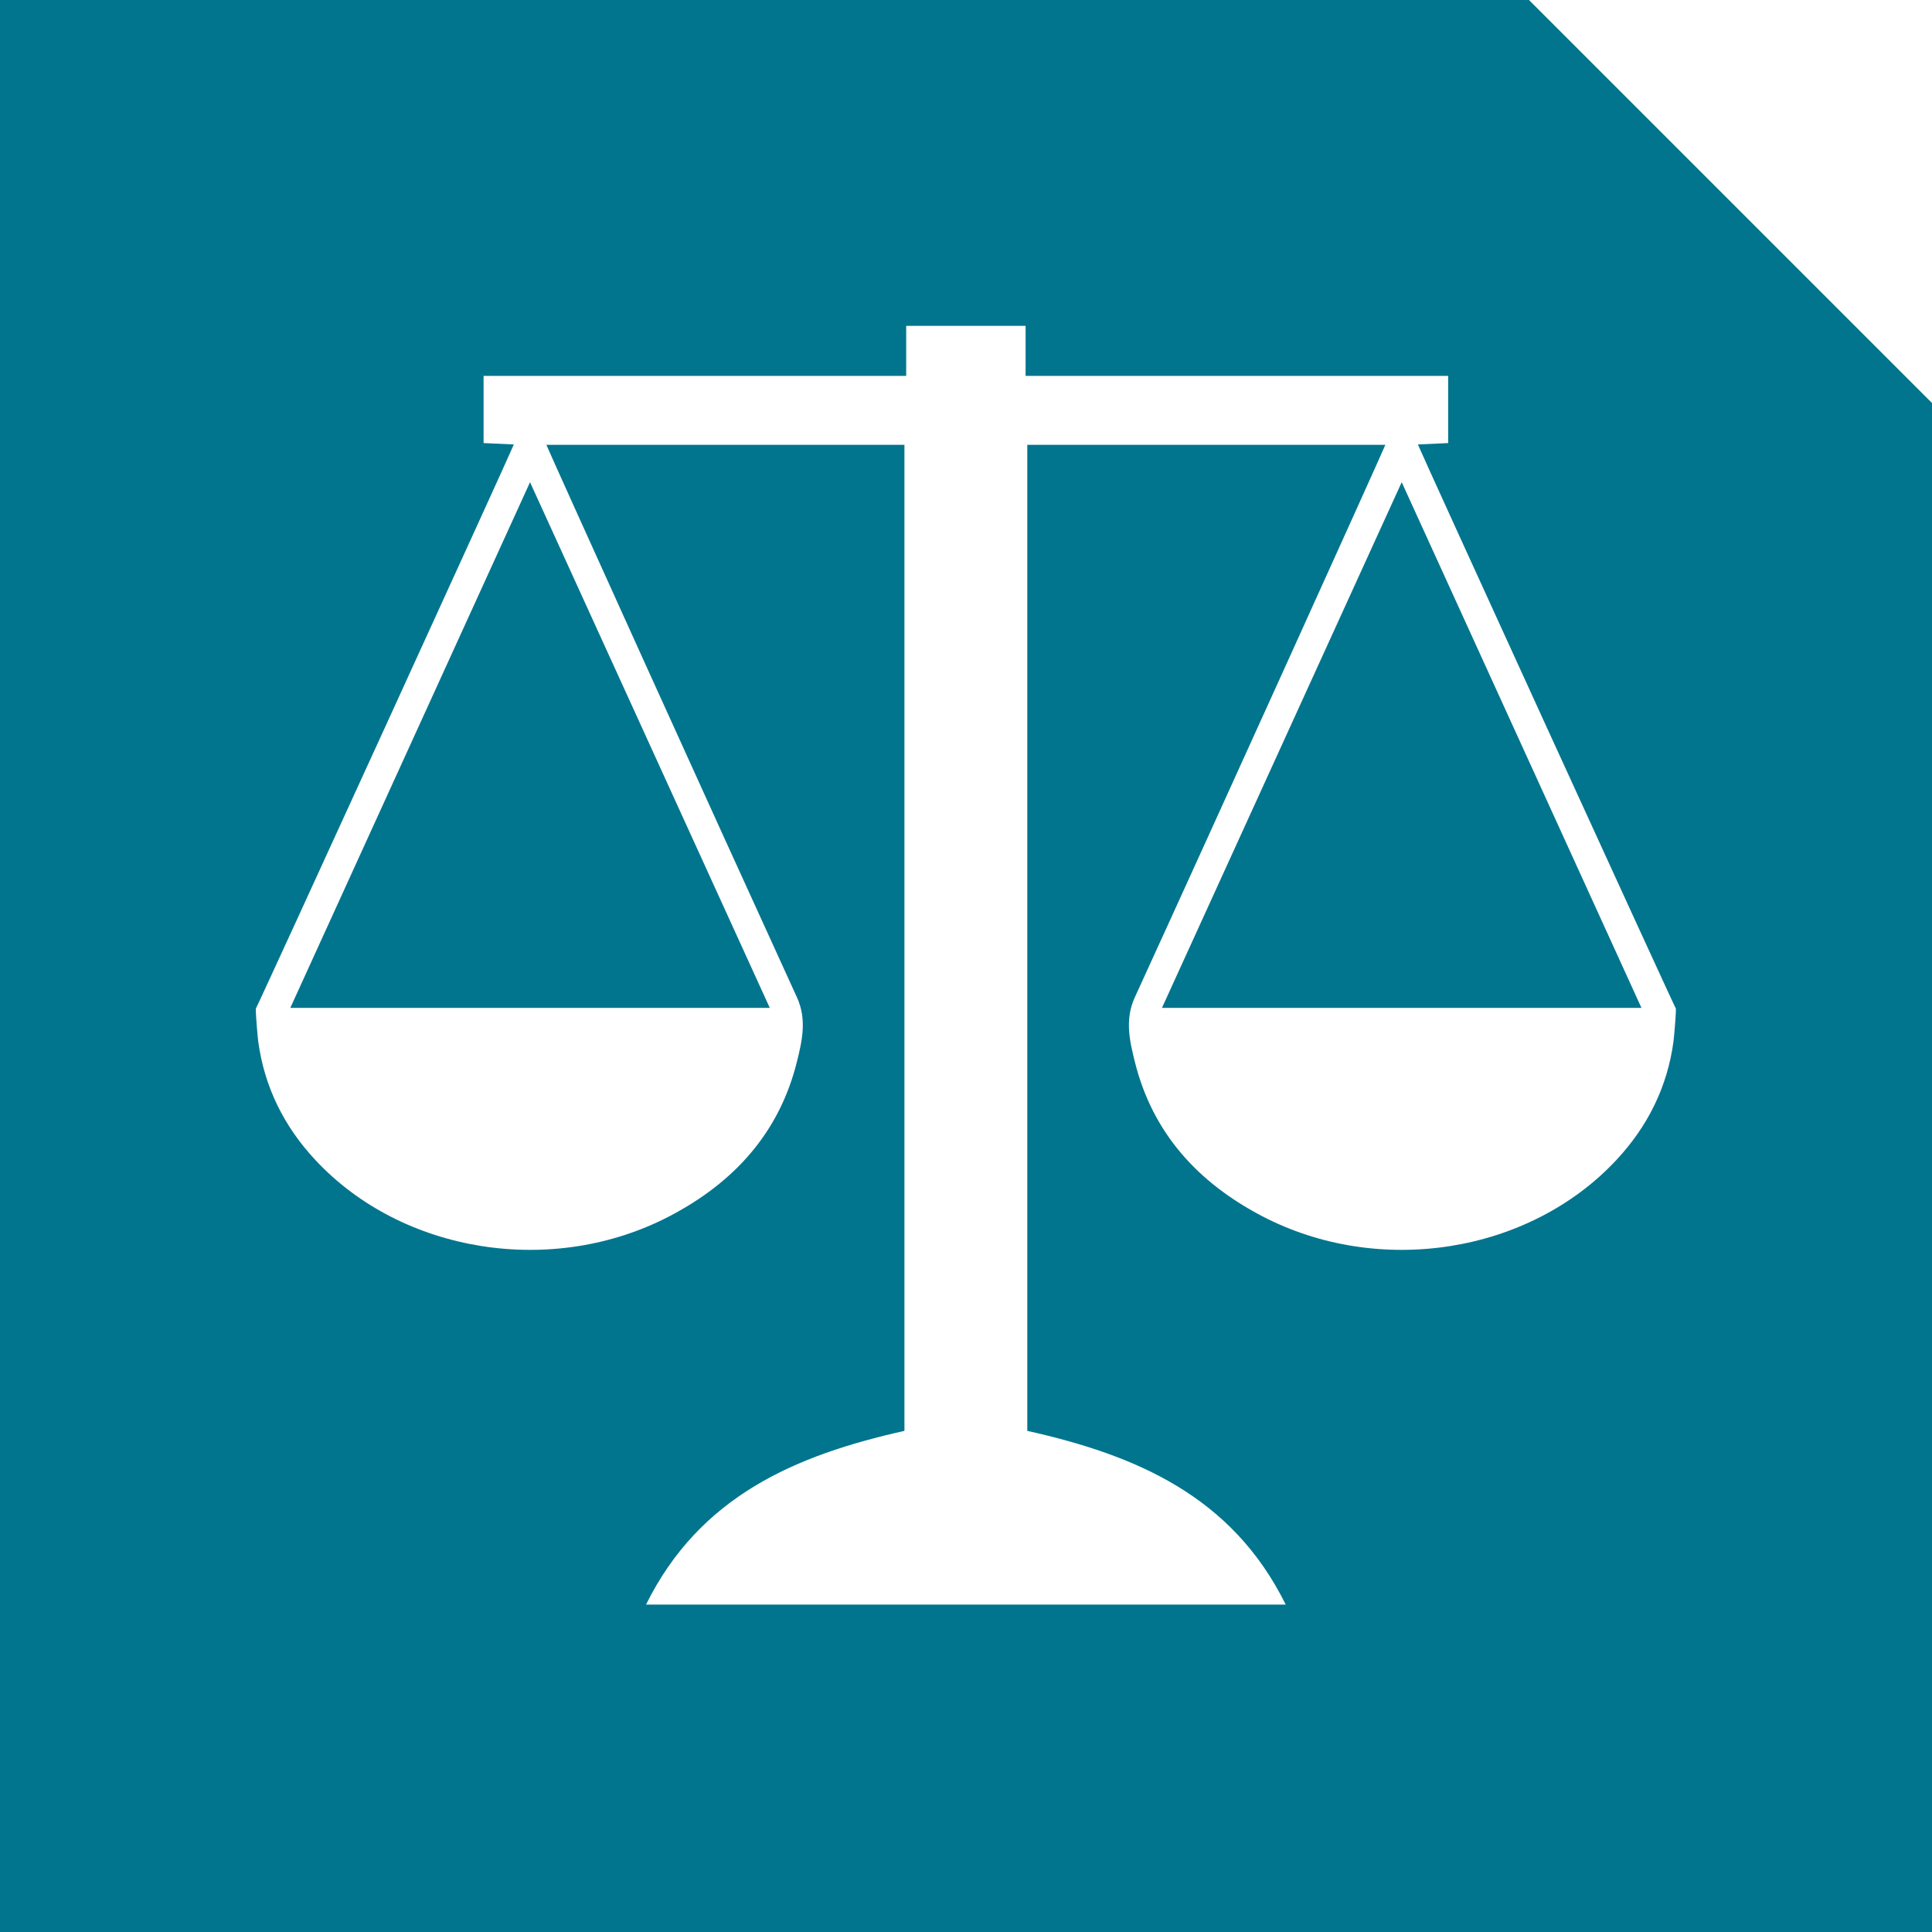
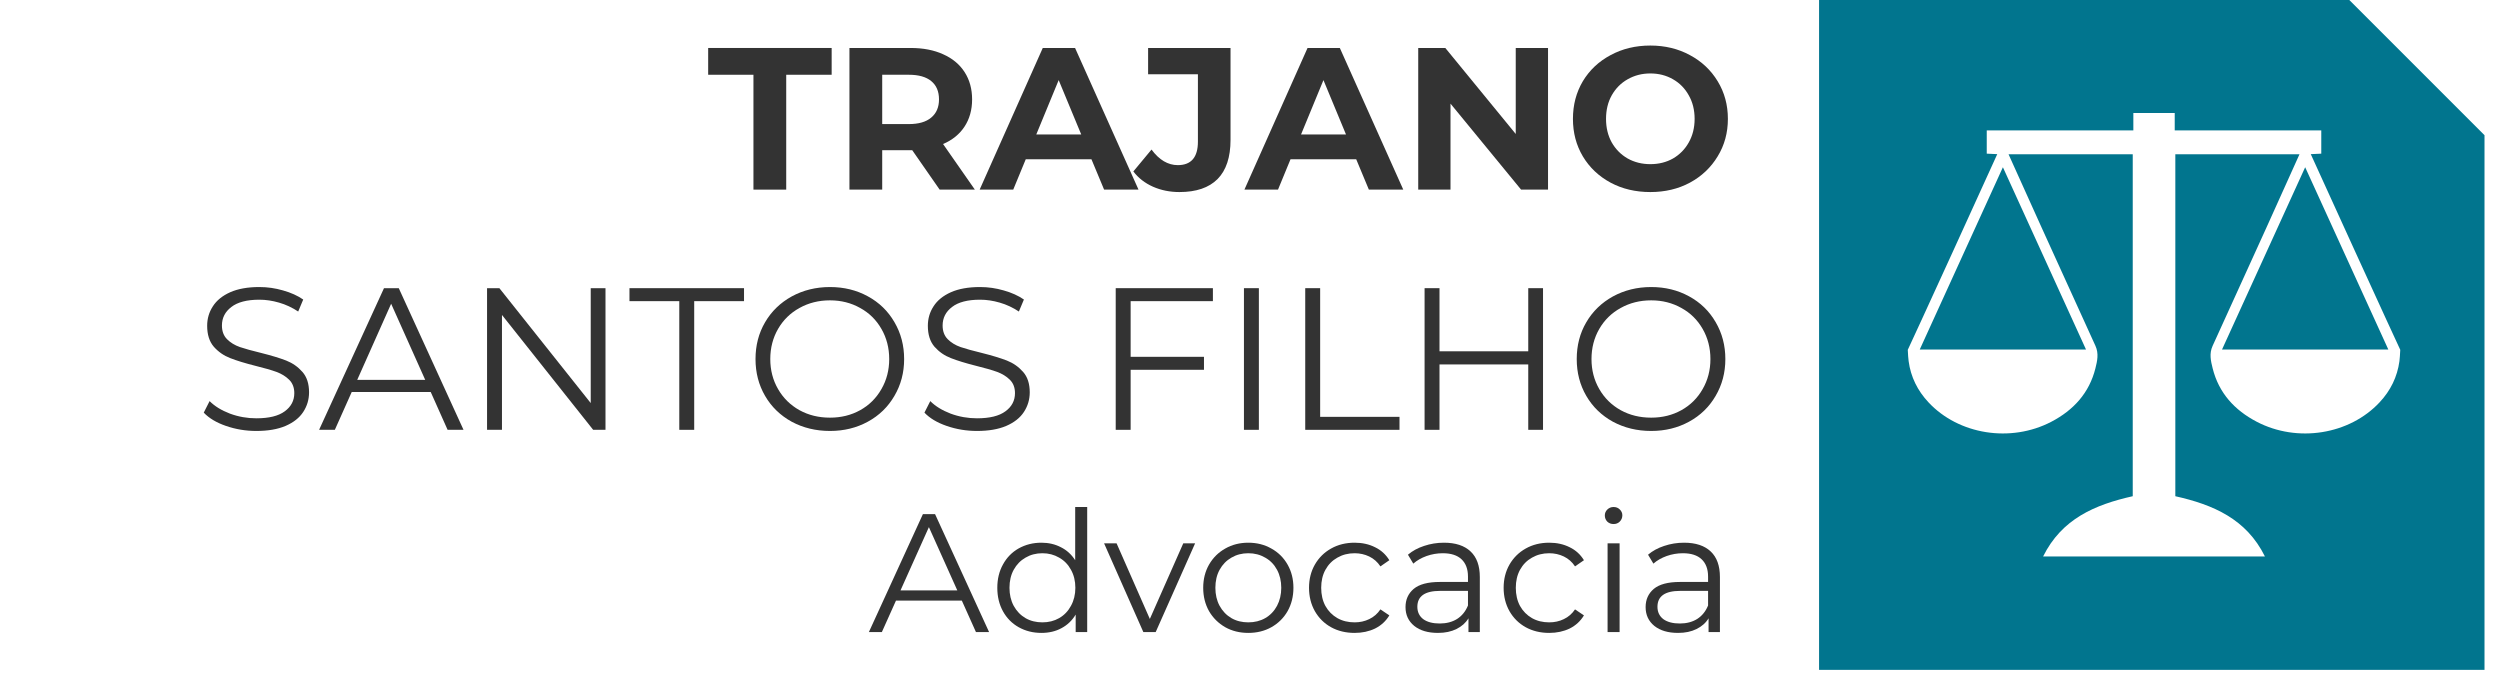
- <svg xmlns="http://www.w3.org/2000/svg" width="375" zoomAndPan="magnify" viewBox="0 0 375 375" height="375" preserveAspectRatio="xMidYMid meet" version="1.0">
+ <svg xmlns="http://www.w3.org/2000/svg" xmlns:xlink="http://www.w3.org/1999/xlink" width="240.75" zoomAndPan="magnify" viewBox="0 0 240.75 65.25" height="65.25" preserveAspectRatio="xMidYMid meet" version="1.0">
  <defs>
+     <g>
+       <g id="glyph-0-0" />
+       <g id="glyph-0-1">
+         <path d="M 4.438 -11.062 L 0.078 -11.062 L 0.078 -13.641 L 11.969 -13.641 L 11.969 -11.062 L 7.594 -11.062 L 7.594 0 L 4.438 0 Z M 4.438 -11.062 " />
+       </g>
+       <g id="glyph-0-2">
+         <path d="M 10.312 0 L 7.672 -3.797 L 4.781 -3.797 L 4.781 0 L 1.625 0 L 1.625 -13.641 L 7.516 -13.641 C 8.723 -13.641 9.77 -13.438 10.656 -13.031 C 11.551 -12.633 12.238 -12.062 12.719 -11.312 C 13.195 -10.57 13.438 -9.695 13.438 -8.688 C 13.438 -7.676 13.191 -6.801 12.703 -6.062 C 12.223 -5.332 11.535 -4.773 10.641 -4.391 L 13.703 0 Z M 10.25 -8.688 C 10.25 -9.457 10 -10.047 9.5 -10.453 C 9.008 -10.859 8.289 -11.062 7.344 -11.062 L 4.781 -11.062 L 4.781 -6.312 L 7.344 -6.312 C 8.289 -6.312 9.008 -6.52 9.5 -6.938 C 10 -7.352 10.25 -7.938 10.25 -8.688 Z M 10.25 -8.688 " />
+       </g>
+       <g id="glyph-0-3">
+         <path d="M 10.594 -2.922 L 4.266 -2.922 L 3.062 0 L -0.172 0 L 5.906 -13.641 L 9.016 -13.641 L 15.125 0 L 11.812 0 Z M 9.609 -5.312 L 7.438 -10.547 L 5.281 -5.312 Z M 9.609 -5.312 " />
+       </g>
+       <g id="glyph-0-4">
+         <path d="M 4.125 0.234 C 3.207 0.234 2.359 0.062 1.578 -0.281 C 0.805 -0.625 0.176 -1.113 -0.312 -1.75 L 1.438 -3.859 C 2.176 -2.859 3.02 -2.359 3.969 -2.359 C 5.258 -2.359 5.906 -3.113 5.906 -4.625 L 5.906 -11.109 L 1.109 -11.109 L 1.109 -13.641 L 9.047 -13.641 L 9.047 -4.797 C 9.047 -3.117 8.629 -1.859 7.797 -1.016 C 6.961 -0.18 5.738 0.234 4.125 0.234 Z M 4.125 0.234 " />
+       </g>
+       <g id="glyph-0-5">
+         <path d="M 14.125 -13.641 L 14.125 0 L 11.531 0 L 4.734 -8.281 L 4.734 0 L 1.625 0 L 1.625 -13.641 L 4.234 -13.641 L 11.016 -5.359 L 11.016 -13.641 Z M 14.125 -13.641 " />
+       </g>
+       <g id="glyph-0-6">
+         <path d="M 8.219 0.234 C 6.801 0.234 5.523 -0.066 4.391 -0.672 C 3.254 -1.285 2.363 -2.129 1.719 -3.203 C 1.082 -4.273 0.766 -5.477 0.766 -6.812 C 0.766 -8.156 1.082 -9.363 1.719 -10.438 C 2.363 -11.508 3.254 -12.348 4.391 -12.953 C 5.523 -13.566 6.801 -13.875 8.219 -13.875 C 9.633 -13.875 10.906 -13.566 12.031 -12.953 C 13.164 -12.348 14.055 -11.508 14.703 -10.438 C 15.359 -9.363 15.688 -8.156 15.688 -6.812 C 15.688 -5.477 15.359 -4.273 14.703 -3.203 C 14.055 -2.129 13.164 -1.285 12.031 -0.672 C 10.906 -0.066 9.633 0.234 8.219 0.234 Z M 8.219 -2.453 C 9.031 -2.453 9.758 -2.633 10.406 -3 C 11.051 -3.375 11.555 -3.891 11.922 -4.547 C 12.297 -5.211 12.484 -5.969 12.484 -6.812 C 12.484 -7.664 12.297 -8.422 11.922 -9.078 C 11.555 -9.742 11.051 -10.258 10.406 -10.625 C 9.758 -11 9.031 -11.188 8.219 -11.188 C 7.414 -11.188 6.688 -11 6.031 -10.625 C 5.383 -10.258 4.875 -9.742 4.5 -9.078 C 4.133 -8.422 3.953 -7.664 3.953 -6.812 C 3.953 -5.969 4.133 -5.211 4.5 -4.547 C 4.875 -3.891 5.383 -3.375 6.031 -3 C 6.688 -2.633 7.414 -2.453 8.219 -2.453 Z M 8.219 -2.453 " />
+       </g>
+       <g id="glyph-1-0" />
+       <g id="glyph-1-1">
+         <path d="M 5.984 0.109 C 4.973 0.109 4 -0.051 3.062 -0.375 C 2.133 -0.695 1.422 -1.125 0.922 -1.656 L 1.484 -2.766 C 1.973 -2.273 2.625 -1.875 3.438 -1.562 C 4.258 -1.258 5.109 -1.109 5.984 -1.109 C 7.203 -1.109 8.113 -1.332 8.719 -1.781 C 9.332 -2.227 9.641 -2.812 9.641 -3.531 C 9.641 -4.07 9.473 -4.504 9.141 -4.828 C 8.816 -5.148 8.41 -5.398 7.922 -5.578 C 7.441 -5.754 6.773 -5.945 5.922 -6.156 C 4.898 -6.414 4.082 -6.664 3.469 -6.906 C 2.852 -7.145 2.328 -7.508 1.891 -8 C 1.461 -8.5 1.25 -9.172 1.25 -10.016 C 1.25 -10.703 1.43 -11.328 1.797 -11.891 C 2.16 -12.461 2.719 -12.914 3.469 -13.25 C 4.219 -13.582 5.156 -13.75 6.281 -13.75 C 7.051 -13.75 7.812 -13.641 8.562 -13.422 C 9.312 -13.211 9.957 -12.922 10.5 -12.547 L 10.016 -11.391 C 9.441 -11.773 8.828 -12.062 8.172 -12.25 C 7.523 -12.438 6.895 -12.531 6.281 -12.531 C 5.082 -12.531 4.18 -12.297 3.578 -11.828 C 2.973 -11.367 2.672 -10.773 2.672 -10.047 C 2.672 -9.504 2.832 -9.066 3.156 -8.734 C 3.488 -8.398 3.906 -8.145 4.406 -7.969 C 4.906 -7.801 5.582 -7.613 6.438 -7.406 C 7.438 -7.156 8.242 -6.91 8.859 -6.672 C 9.473 -6.43 9.992 -6.066 10.422 -5.578 C 10.848 -5.098 11.062 -4.441 11.062 -3.609 C 11.062 -2.922 10.875 -2.289 10.5 -1.719 C 10.133 -1.156 9.566 -0.707 8.797 -0.375 C 8.035 -0.051 7.098 0.109 5.984 0.109 Z M 5.984 0.109 " />
+       </g>
+       <g id="glyph-1-2">
+         <path d="M 10.781 -3.641 L 3.172 -3.641 L 1.547 0 L 0.031 0 L 6.281 -13.641 L 7.703 -13.641 L 13.938 0 L 12.406 0 Z M 10.25 -4.812 L 6.969 -12.141 L 3.703 -4.812 Z M 10.25 -4.812 " />
+       </g>
+       <g id="glyph-1-3">
+         <path d="M 13.625 -13.641 L 13.625 0 L 12.438 0 L 3.656 -11.062 L 3.656 0 L 2.219 0 L 2.219 -13.641 L 3.406 -13.641 L 12.203 -2.578 L 12.203 -13.641 Z M 13.625 -13.641 " />
+       </g>
+       <g id="glyph-1-4">
+         <path d="M 4.875 -12.391 L 0.078 -12.391 L 0.078 -13.641 L 11.109 -13.641 L 11.109 -12.391 L 6.312 -12.391 L 6.312 0 L 4.875 0 Z M 4.875 -12.391 " />
+       </g>
+       <g id="glyph-1-5">
+         <path d="M 8.188 0.109 C 6.832 0.109 5.602 -0.188 4.5 -0.781 C 3.406 -1.383 2.551 -2.211 1.938 -3.266 C 1.32 -4.328 1.016 -5.508 1.016 -6.812 C 1.016 -8.125 1.32 -9.305 1.938 -10.359 C 2.551 -11.41 3.406 -12.238 4.5 -12.844 C 5.602 -13.445 6.832 -13.75 8.188 -13.75 C 9.531 -13.75 10.742 -13.453 11.828 -12.859 C 12.922 -12.266 13.773 -11.438 14.391 -10.375 C 15.016 -9.312 15.328 -8.125 15.328 -6.812 C 15.328 -5.508 15.016 -4.328 14.391 -3.266 C 13.773 -2.203 12.922 -1.375 11.828 -0.781 C 10.742 -0.188 9.531 0.109 8.188 0.109 Z M 8.188 -1.172 C 9.258 -1.172 10.227 -1.41 11.094 -1.891 C 11.969 -2.379 12.648 -3.055 13.141 -3.922 C 13.641 -4.785 13.891 -5.75 13.891 -6.812 C 13.891 -7.883 13.641 -8.852 13.141 -9.719 C 12.648 -10.582 11.969 -11.254 11.094 -11.734 C 10.227 -12.223 9.258 -12.469 8.188 -12.469 C 7.102 -12.469 6.125 -12.223 5.25 -11.734 C 4.375 -11.254 3.688 -10.582 3.188 -9.719 C 2.688 -8.852 2.438 -7.883 2.438 -6.812 C 2.438 -5.75 2.688 -4.785 3.188 -3.922 C 3.688 -3.055 4.375 -2.379 5.25 -1.891 C 6.125 -1.41 7.102 -1.172 8.188 -1.172 Z M 8.188 -1.172 " />
+       </g>
+       <g id="glyph-1-6" />
+       <g id="glyph-1-7">
+         <path d="M 3.656 -12.391 L 3.656 -7.031 L 10.719 -7.031 L 10.719 -5.781 L 3.656 -5.781 L 3.656 0 L 2.219 0 L 2.219 -13.641 L 11.578 -13.641 L 11.578 -12.391 Z M 3.656 -12.391 " />
+       </g>
+       <g id="glyph-1-8">
+         <path d="M 2.219 -13.641 L 3.656 -13.641 L 3.656 0 L 2.219 0 Z M 2.219 -13.641 " />
+       </g>
+       <g id="glyph-1-9">
+         <path d="M 2.219 -13.641 L 3.656 -13.641 L 3.656 -1.25 L 11.297 -1.25 L 11.297 0 L 2.219 0 Z M 2.219 -13.641 " />
+       </g>
+       <g id="glyph-1-10">
+         <path d="M 13.625 -13.641 L 13.625 0 L 12.203 0 L 12.203 -6.297 L 3.656 -6.297 L 3.656 0 L 2.219 0 L 2.219 -13.641 L 3.656 -13.641 L 3.656 -7.562 L 12.203 -7.562 L 12.203 -13.641 Z M 13.625 -13.641 " />
+       </g>
+       <g id="glyph-2-0" />
+       <g id="glyph-2-1">
+         <path d="M 8.984 -3.031 L 2.641 -3.031 L 1.281 0 L 0.031 0 L 5.234 -11.359 L 6.406 -11.359 L 11.609 0 L 10.344 0 Z M 8.547 -4.016 L 5.812 -10.109 L 3.078 -4.016 Z M 8.547 -4.016 " />
+       </g>
+       <g id="glyph-2-2">
+         <path d="M 9.406 -12.047 L 9.406 0 L 8.297 0 L 8.297 -1.688 C 7.953 -1.113 7.492 -0.676 6.922 -0.375 C 6.359 -0.07 5.719 0.078 5 0.078 C 4.195 0.078 3.469 -0.102 2.812 -0.469 C 2.164 -0.832 1.66 -1.344 1.297 -2 C 0.93 -2.664 0.75 -3.422 0.75 -4.266 C 0.75 -5.109 0.93 -5.859 1.297 -6.516 C 1.66 -7.18 2.164 -7.695 2.812 -8.062 C 3.469 -8.426 4.195 -8.609 5 -8.609 C 5.695 -8.609 6.32 -8.461 6.875 -8.172 C 7.438 -7.891 7.895 -7.473 8.25 -6.922 L 8.25 -12.047 Z M 5.094 -0.938 C 5.688 -0.938 6.223 -1.07 6.703 -1.344 C 7.191 -1.625 7.57 -2.02 7.844 -2.531 C 8.125 -3.039 8.266 -3.617 8.266 -4.266 C 8.266 -4.922 8.125 -5.5 7.844 -6 C 7.57 -6.508 7.191 -6.898 6.703 -7.172 C 6.223 -7.453 5.688 -7.594 5.094 -7.594 C 4.488 -7.594 3.945 -7.453 3.469 -7.172 C 2.988 -6.898 2.609 -6.508 2.328 -6 C 2.055 -5.5 1.922 -4.922 1.922 -4.266 C 1.922 -3.617 2.055 -3.039 2.328 -2.531 C 2.609 -2.02 2.988 -1.625 3.469 -1.344 C 3.945 -1.07 4.488 -0.938 5.094 -0.938 Z M 5.094 -0.938 " />
+       </g>
+       <g id="glyph-2-3">
+         <path d="M 8.781 -8.547 L 4.984 0 L 3.797 0 L 0.016 -8.547 L 1.219 -8.547 L 4.422 -1.266 L 7.641 -8.547 Z M 8.781 -8.547 " />
+       </g>
+       <g id="glyph-2-4">
+         <path d="M 5.094 0.078 C 4.27 0.078 3.531 -0.102 2.875 -0.469 C 2.219 -0.844 1.695 -1.359 1.312 -2.016 C 0.938 -2.68 0.75 -3.43 0.75 -4.266 C 0.75 -5.098 0.938 -5.844 1.312 -6.5 C 1.695 -7.164 2.219 -7.68 2.875 -8.047 C 3.531 -8.422 4.27 -8.609 5.094 -8.609 C 5.914 -8.609 6.656 -8.422 7.312 -8.047 C 7.977 -7.68 8.5 -7.164 8.875 -6.5 C 9.25 -5.844 9.438 -5.098 9.438 -4.266 C 9.438 -3.43 9.25 -2.68 8.875 -2.016 C 8.5 -1.359 7.977 -0.844 7.312 -0.469 C 6.656 -0.102 5.914 0.078 5.094 0.078 Z M 5.094 -0.938 C 5.695 -0.938 6.238 -1.07 6.719 -1.344 C 7.207 -1.625 7.586 -2.02 7.859 -2.531 C 8.129 -3.039 8.266 -3.617 8.266 -4.266 C 8.266 -4.922 8.129 -5.5 7.859 -6 C 7.586 -6.508 7.207 -6.898 6.719 -7.172 C 6.238 -7.453 5.695 -7.594 5.094 -7.594 C 4.488 -7.594 3.945 -7.453 3.469 -7.172 C 2.988 -6.898 2.609 -6.508 2.328 -6 C 2.055 -5.5 1.922 -4.922 1.922 -4.266 C 1.922 -3.617 2.055 -3.039 2.328 -2.531 C 2.609 -2.02 2.988 -1.625 3.469 -1.344 C 3.945 -1.07 4.488 -0.938 5.094 -0.938 Z M 5.094 -0.938 " />
+       </g>
+       <g id="glyph-2-5">
+         <path d="M 5.141 0.078 C 4.297 0.078 3.539 -0.102 2.875 -0.469 C 2.219 -0.832 1.695 -1.348 1.312 -2.016 C 0.938 -2.68 0.75 -3.43 0.75 -4.266 C 0.75 -5.098 0.938 -5.844 1.312 -6.5 C 1.695 -7.164 2.219 -7.68 2.875 -8.047 C 3.539 -8.422 4.297 -8.609 5.141 -8.609 C 5.879 -8.609 6.535 -8.461 7.109 -8.172 C 7.691 -7.891 8.148 -7.473 8.484 -6.922 L 7.625 -6.328 C 7.344 -6.754 6.984 -7.07 6.547 -7.281 C 6.117 -7.488 5.648 -7.594 5.141 -7.594 C 4.523 -7.594 3.973 -7.453 3.484 -7.172 C 2.992 -6.898 2.609 -6.508 2.328 -6 C 2.055 -5.5 1.922 -4.922 1.922 -4.266 C 1.922 -3.609 2.055 -3.023 2.328 -2.516 C 2.609 -2.016 2.992 -1.625 3.484 -1.344 C 3.973 -1.07 4.523 -0.938 5.141 -0.938 C 5.648 -0.938 6.117 -1.039 6.547 -1.25 C 6.984 -1.457 7.344 -1.77 7.625 -2.188 L 8.484 -1.609 C 8.148 -1.055 7.691 -0.633 7.109 -0.344 C 6.523 -0.062 5.867 0.078 5.141 0.078 Z M 5.141 0.078 " />
+       </g>
+       <g id="glyph-2-6">
+         <path d="M 4.594 -8.609 C 5.707 -8.609 6.562 -8.328 7.156 -7.766 C 7.75 -7.211 8.047 -6.391 8.047 -5.297 L 8.047 0 L 6.953 0 L 6.953 -1.328 C 6.691 -0.891 6.305 -0.547 5.797 -0.297 C 5.297 -0.047 4.703 0.078 4.016 0.078 C 3.055 0.078 2.297 -0.145 1.734 -0.594 C 1.172 -1.051 0.891 -1.656 0.891 -2.406 C 0.891 -3.125 1.148 -3.707 1.672 -4.156 C 2.203 -4.602 3.039 -4.828 4.188 -4.828 L 6.906 -4.828 L 6.906 -5.344 C 6.906 -6.07 6.695 -6.629 6.281 -7.016 C 5.875 -7.398 5.273 -7.594 4.484 -7.594 C 3.941 -7.594 3.422 -7.504 2.922 -7.328 C 2.422 -7.148 1.992 -6.906 1.641 -6.594 L 1.125 -7.453 C 1.551 -7.816 2.066 -8.098 2.672 -8.297 C 3.285 -8.504 3.926 -8.609 4.594 -8.609 Z M 4.188 -0.828 C 4.832 -0.828 5.391 -0.973 5.859 -1.266 C 6.328 -1.566 6.676 -2 6.906 -2.562 L 6.906 -3.969 L 4.219 -3.969 C 2.758 -3.969 2.031 -3.457 2.031 -2.438 C 2.031 -1.938 2.219 -1.539 2.594 -1.25 C 2.977 -0.969 3.508 -0.828 4.188 -0.828 Z M 4.188 -0.828 " />
+       </g>
+       <g id="glyph-2-7">
+         <path d="M 1.609 -8.547 L 2.766 -8.547 L 2.766 0 L 1.609 0 Z M 2.188 -10.406 C 1.945 -10.406 1.742 -10.484 1.578 -10.641 C 1.422 -10.805 1.344 -11.004 1.344 -11.234 C 1.344 -11.453 1.422 -11.641 1.578 -11.797 C 1.742 -11.961 1.945 -12.047 2.188 -12.047 C 2.426 -12.047 2.625 -11.969 2.781 -11.812 C 2.945 -11.656 3.031 -11.469 3.031 -11.25 C 3.031 -11.008 2.945 -10.805 2.781 -10.641 C 2.625 -10.484 2.426 -10.406 2.188 -10.406 Z M 2.188 -10.406 " />
+       </g>
+     </g>
    <clipPath id="clip-0">
-       <path d="M 49.652 63.246 L 325.293 63.246 L 325.293 311.453 L 49.652 311.453 Z M 49.652 63.246 " clip-rule="nonzero" />
+       <path d="M 175.176 0 L 239.258 0 L 239.258 64.508 L 175.176 64.508 Z M 175.176 0 " clip-rule="nonzero" />
+     </clipPath>
+     <clipPath id="clip-1">
+       <path d="M 183.719 10.883 L 231.145 10.883 L 231.145 53.59 L 183.719 53.59 Z M 183.719 10.883 " clip-rule="nonzero" />
    </clipPath>
  </defs>
-   <path fill="rgb(0.389%, 45.879%, 55.688%)" d="M 296.773 375 L 375 375 L 375 78.227 L 296.773 0 L 0 0 L 0 375 Z M 296.773 375 " fill-opacity="1" fill-rule="nonzero" />
  <g clip-path="url(#clip-0)">
-     <path fill="rgb(100%, 100%, 100%)" d="M 225.535 195.629 C 241.066 161.574 256.434 127.887 272.07 93.594 C 287.738 127.953 303.113 161.66 318.605 195.629 Z M 149.414 195.629 L 56.348 195.629 C 71.832 161.66 87.207 127.953 102.879 93.594 C 118.523 127.887 133.887 161.574 149.414 195.629 Z M 275.211 86.27 C 277.484 86.168 279.301 86.086 281.094 86 L 281.094 72.961 L 199.066 72.961 L 199.066 63.246 L 175.891 63.246 L 175.891 72.961 L 93.863 72.961 L 93.863 86 C 95.645 86.086 97.469 86.168 99.734 86.27 C 99.398 87.297 50.102 195.121 49.652 195.785 C 49.652 197.465 50.059 201.672 50.117 202.113 C 51.316 210.996 55.137 218.641 61.203 225.148 C 78.098 243.277 107.273 247.934 130.016 236.031 C 142.383 229.559 151.215 219.973 154.668 206.141 C 155.688 202.043 156.652 197.887 154.691 193.594 C 138.812 158.91 106.469 87.484 106.051 86.34 L 175.551 86.34 L 175.551 277.73 C 154.43 282.457 135.824 290.371 125.391 311.453 L 249.559 311.453 C 239.133 290.371 220.516 282.457 199.395 277.73 L 199.395 86.34 L 268.895 86.34 C 268.48 87.484 236.145 158.91 220.262 193.594 C 218.293 197.887 219.262 202.043 220.285 206.141 C 223.734 219.973 232.57 229.559 244.93 236.031 C 267.68 247.934 296.848 243.277 313.742 225.148 C 319.812 218.641 323.633 210.996 324.828 202.113 C 324.887 201.672 325.293 197.465 325.293 195.785 C 324.852 195.121 275.559 87.297 275.211 86.27 " fill-opacity="1" fill-rule="nonzero" />
+     <path fill="rgb(0.389%, 45.879%, 55.688%)" d="M 226.238 64.523 L 239.699 64.523 L 239.699 13.461 L 226.238 0 L 175.176 0 L 175.176 64.523 Z M 226.238 64.523 " fill-opacity="1" fill-rule="nonzero" />
+   </g>
+   <g clip-path="url(#clip-1)">
+     <path fill="rgb(100%, 100%, 100%)" d="M 213.98 33.66 C 216.652 27.801 219.297 22.004 221.988 16.105 C 224.684 22.016 227.328 27.816 229.996 33.66 Z M 200.883 33.66 L 184.871 33.66 C 187.535 27.816 190.18 22.016 192.879 16.105 C 195.57 22.004 198.211 27.801 200.883 33.66 Z M 222.527 14.844 C 222.918 14.824 223.23 14.812 223.539 14.797 L 223.539 12.555 L 209.426 12.555 L 209.426 10.883 L 205.441 10.883 L 205.441 12.555 L 191.324 12.555 L 191.324 14.797 C 191.633 14.812 191.945 14.824 192.336 14.844 C 192.277 15.02 183.797 33.574 183.719 33.688 C 183.719 33.977 183.789 34.699 183.801 34.777 C 184.004 36.305 184.664 37.621 185.707 38.738 C 188.613 41.859 193.633 42.66 197.547 40.613 C 199.676 39.5 201.195 37.848 201.789 35.469 C 201.965 34.766 202.129 34.047 201.793 33.309 C 199.059 27.344 193.496 15.051 193.422 14.855 L 205.383 14.855 L 205.383 47.785 C 201.746 48.602 198.547 49.961 196.75 53.59 L 218.113 53.59 C 216.32 49.961 213.117 48.602 209.484 47.785 L 209.484 14.855 L 221.441 14.855 C 221.371 15.051 215.809 27.344 213.074 33.309 C 212.734 34.047 212.902 34.766 213.078 35.469 C 213.672 37.848 215.191 39.5 217.32 40.613 C 221.234 42.66 226.25 41.859 229.16 38.738 C 230.203 37.621 230.859 36.305 231.066 34.777 C 231.074 34.699 231.145 33.977 231.145 33.688 C 231.07 33.574 222.59 15.02 222.527 14.844 " fill-opacity="1" fill-rule="nonzero" />
+   </g>
+   <g fill="rgb(20%, 20%, 20%)" fill-opacity="1">
+     <use x="68.119" y="18.261" xlink:href="#glyph-0-1" xlink:type="simple" xlink:actuate="onLoad" xlink:show="embed" />
+   </g>
+   <g fill="rgb(20%, 20%, 20%)" fill-opacity="1">
+     <use x="80.176" y="18.261" xlink:href="#glyph-0-2" xlink:type="simple" xlink:actuate="onLoad" xlink:show="embed" />
+   </g>
+   <g fill="rgb(20%, 20%, 20%)" fill-opacity="1">
+     <use x="94.513" y="18.261" xlink:href="#glyph-0-3" xlink:type="simple" xlink:actuate="onLoad" xlink:show="embed" />
+   </g>
+   <g fill="rgb(20%, 20%, 20%)" fill-opacity="1">
+     <use x="109.453" y="18.261" xlink:href="#glyph-0-4" xlink:type="simple" xlink:actuate="onLoad" xlink:show="embed" />
+   </g>
+   <g fill="rgb(20%, 20%, 20%)" fill-opacity="1">
+     <use x="120.01" y="18.261" xlink:href="#glyph-0-3" xlink:type="simple" xlink:actuate="onLoad" xlink:show="embed" />
+   </g>
+   <g fill="rgb(20%, 20%, 20%)" fill-opacity="1">
+     <use x="134.95" y="18.261" xlink:href="#glyph-0-5" xlink:type="simple" xlink:actuate="onLoad" xlink:show="embed" />
+   </g>
+   <g fill="rgb(20%, 20%, 20%)" fill-opacity="1">
+     <use x="150.708" y="18.261" xlink:href="#glyph-0-6" xlink:type="simple" xlink:actuate="onLoad" xlink:show="embed" />
+   </g>
+   <g fill="rgb(20%, 20%, 20%)" fill-opacity="1">
+     <use x="18.7" y="41.392" xlink:href="#glyph-1-1" xlink:type="simple" xlink:actuate="onLoad" xlink:show="embed" />
+   </g>
+   <g fill="rgb(20%, 20%, 20%)" fill-opacity="1">
+     <use x="30.698" y="41.392" xlink:href="#glyph-1-2" xlink:type="simple" xlink:actuate="onLoad" xlink:show="embed" />
+   </g>
+   <g fill="rgb(20%, 20%, 20%)" fill-opacity="1">
+     <use x="44.684" y="41.392" xlink:href="#glyph-1-3" xlink:type="simple" xlink:actuate="onLoad" xlink:show="embed" />
+   </g>
+   <g fill="rgb(20%, 20%, 20%)" fill-opacity="1">
+     <use x="60.54" y="41.392" xlink:href="#glyph-1-4" xlink:type="simple" xlink:actuate="onLoad" xlink:show="embed" />
+   </g>
+   <g fill="rgb(20%, 20%, 20%)" fill-opacity="1">
+     <use x="71.74" y="41.392" xlink:href="#glyph-1-5" xlink:type="simple" xlink:actuate="onLoad" xlink:show="embed" />
+   </g>
+   <g fill="rgb(20%, 20%, 20%)" fill-opacity="1">
+     <use x="88.102" y="41.392" xlink:href="#glyph-1-1" xlink:type="simple" xlink:actuate="onLoad" xlink:show="embed" />
+   </g>
+   <g fill="rgb(20%, 20%, 20%)" fill-opacity="1">
+     <use x="100.101" y="41.392" xlink:href="#glyph-1-6" xlink:type="simple" xlink:actuate="onLoad" xlink:show="embed" />
+   </g>
+   <g fill="rgb(20%, 20%, 20%)" fill-opacity="1">
+     <use x="105.224" y="41.392" xlink:href="#glyph-1-7" xlink:type="simple" xlink:actuate="onLoad" xlink:show="embed" />
+   </g>
+   <g fill="rgb(20%, 20%, 20%)" fill-opacity="1">
+     <use x="117.573" y="41.392" xlink:href="#glyph-1-8" xlink:type="simple" xlink:actuate="onLoad" xlink:show="embed" />
+   </g>
+   <g fill="rgb(20%, 20%, 20%)" fill-opacity="1">
+     <use x="123.475" y="41.392" xlink:href="#glyph-1-9" xlink:type="simple" xlink:actuate="onLoad" xlink:show="embed" />
+   </g>
+   <g fill="rgb(20%, 20%, 20%)" fill-opacity="1">
+     <use x="134.968" y="41.392" xlink:href="#glyph-1-10" xlink:type="simple" xlink:actuate="onLoad" xlink:show="embed" />
+   </g>
+   <g fill="rgb(20%, 20%, 20%)" fill-opacity="1">
+     <use x="150.823" y="41.392" xlink:href="#glyph-1-5" xlink:type="simple" xlink:actuate="onLoad" xlink:show="embed" />
+   </g>
+   <g fill="rgb(20%, 20%, 20%)" fill-opacity="1">
+     <use x="83.641" y="60.871" xlink:href="#glyph-2-1" xlink:type="simple" xlink:actuate="onLoad" xlink:show="embed" />
+   </g>
+   <g fill="rgb(20%, 20%, 20%)" fill-opacity="1">
+     <use x="95.291" y="60.871" xlink:href="#glyph-2-2" xlink:type="simple" xlink:actuate="onLoad" xlink:show="embed" />
+   </g>
+   <g fill="rgb(20%, 20%, 20%)" fill-opacity="1">
+     <use x="106.308" y="60.871" xlink:href="#glyph-2-3" xlink:type="simple" xlink:actuate="onLoad" xlink:show="embed" />
+   </g>
+   <g fill="rgb(20%, 20%, 20%)" fill-opacity="1">
+     <use x="115.119" y="60.871" xlink:href="#glyph-2-4" xlink:type="simple" xlink:actuate="onLoad" xlink:show="embed" />
+   </g>
+   <g fill="rgb(20%, 20%, 20%)" fill-opacity="1">
+     <use x="125.309" y="60.871" xlink:href="#glyph-2-5" xlink:type="simple" xlink:actuate="onLoad" xlink:show="embed" />
+   </g>
+   <g fill="rgb(20%, 20%, 20%)" fill-opacity="1">
+     <use x="134.46" y="60.871" xlink:href="#glyph-2-6" xlink:type="simple" xlink:actuate="onLoad" xlink:show="embed" />
+   </g>
+   <g fill="rgb(20%, 20%, 20%)" fill-opacity="1">
+     <use x="144.05" y="60.871" xlink:href="#glyph-2-5" xlink:type="simple" xlink:actuate="onLoad" xlink:show="embed" />
+   </g>
+   <g fill="rgb(20%, 20%, 20%)" fill-opacity="1">
+     <use x="153.201" y="60.871" xlink:href="#glyph-2-7" xlink:type="simple" xlink:actuate="onLoad" xlink:show="embed" />
+   </g>
+   <g fill="rgb(20%, 20%, 20%)" fill-opacity="1">
+     <use x="157.582" y="60.871" xlink:href="#glyph-2-6" xlink:type="simple" xlink:actuate="onLoad" xlink:show="embed" />
  </g>
</svg>
